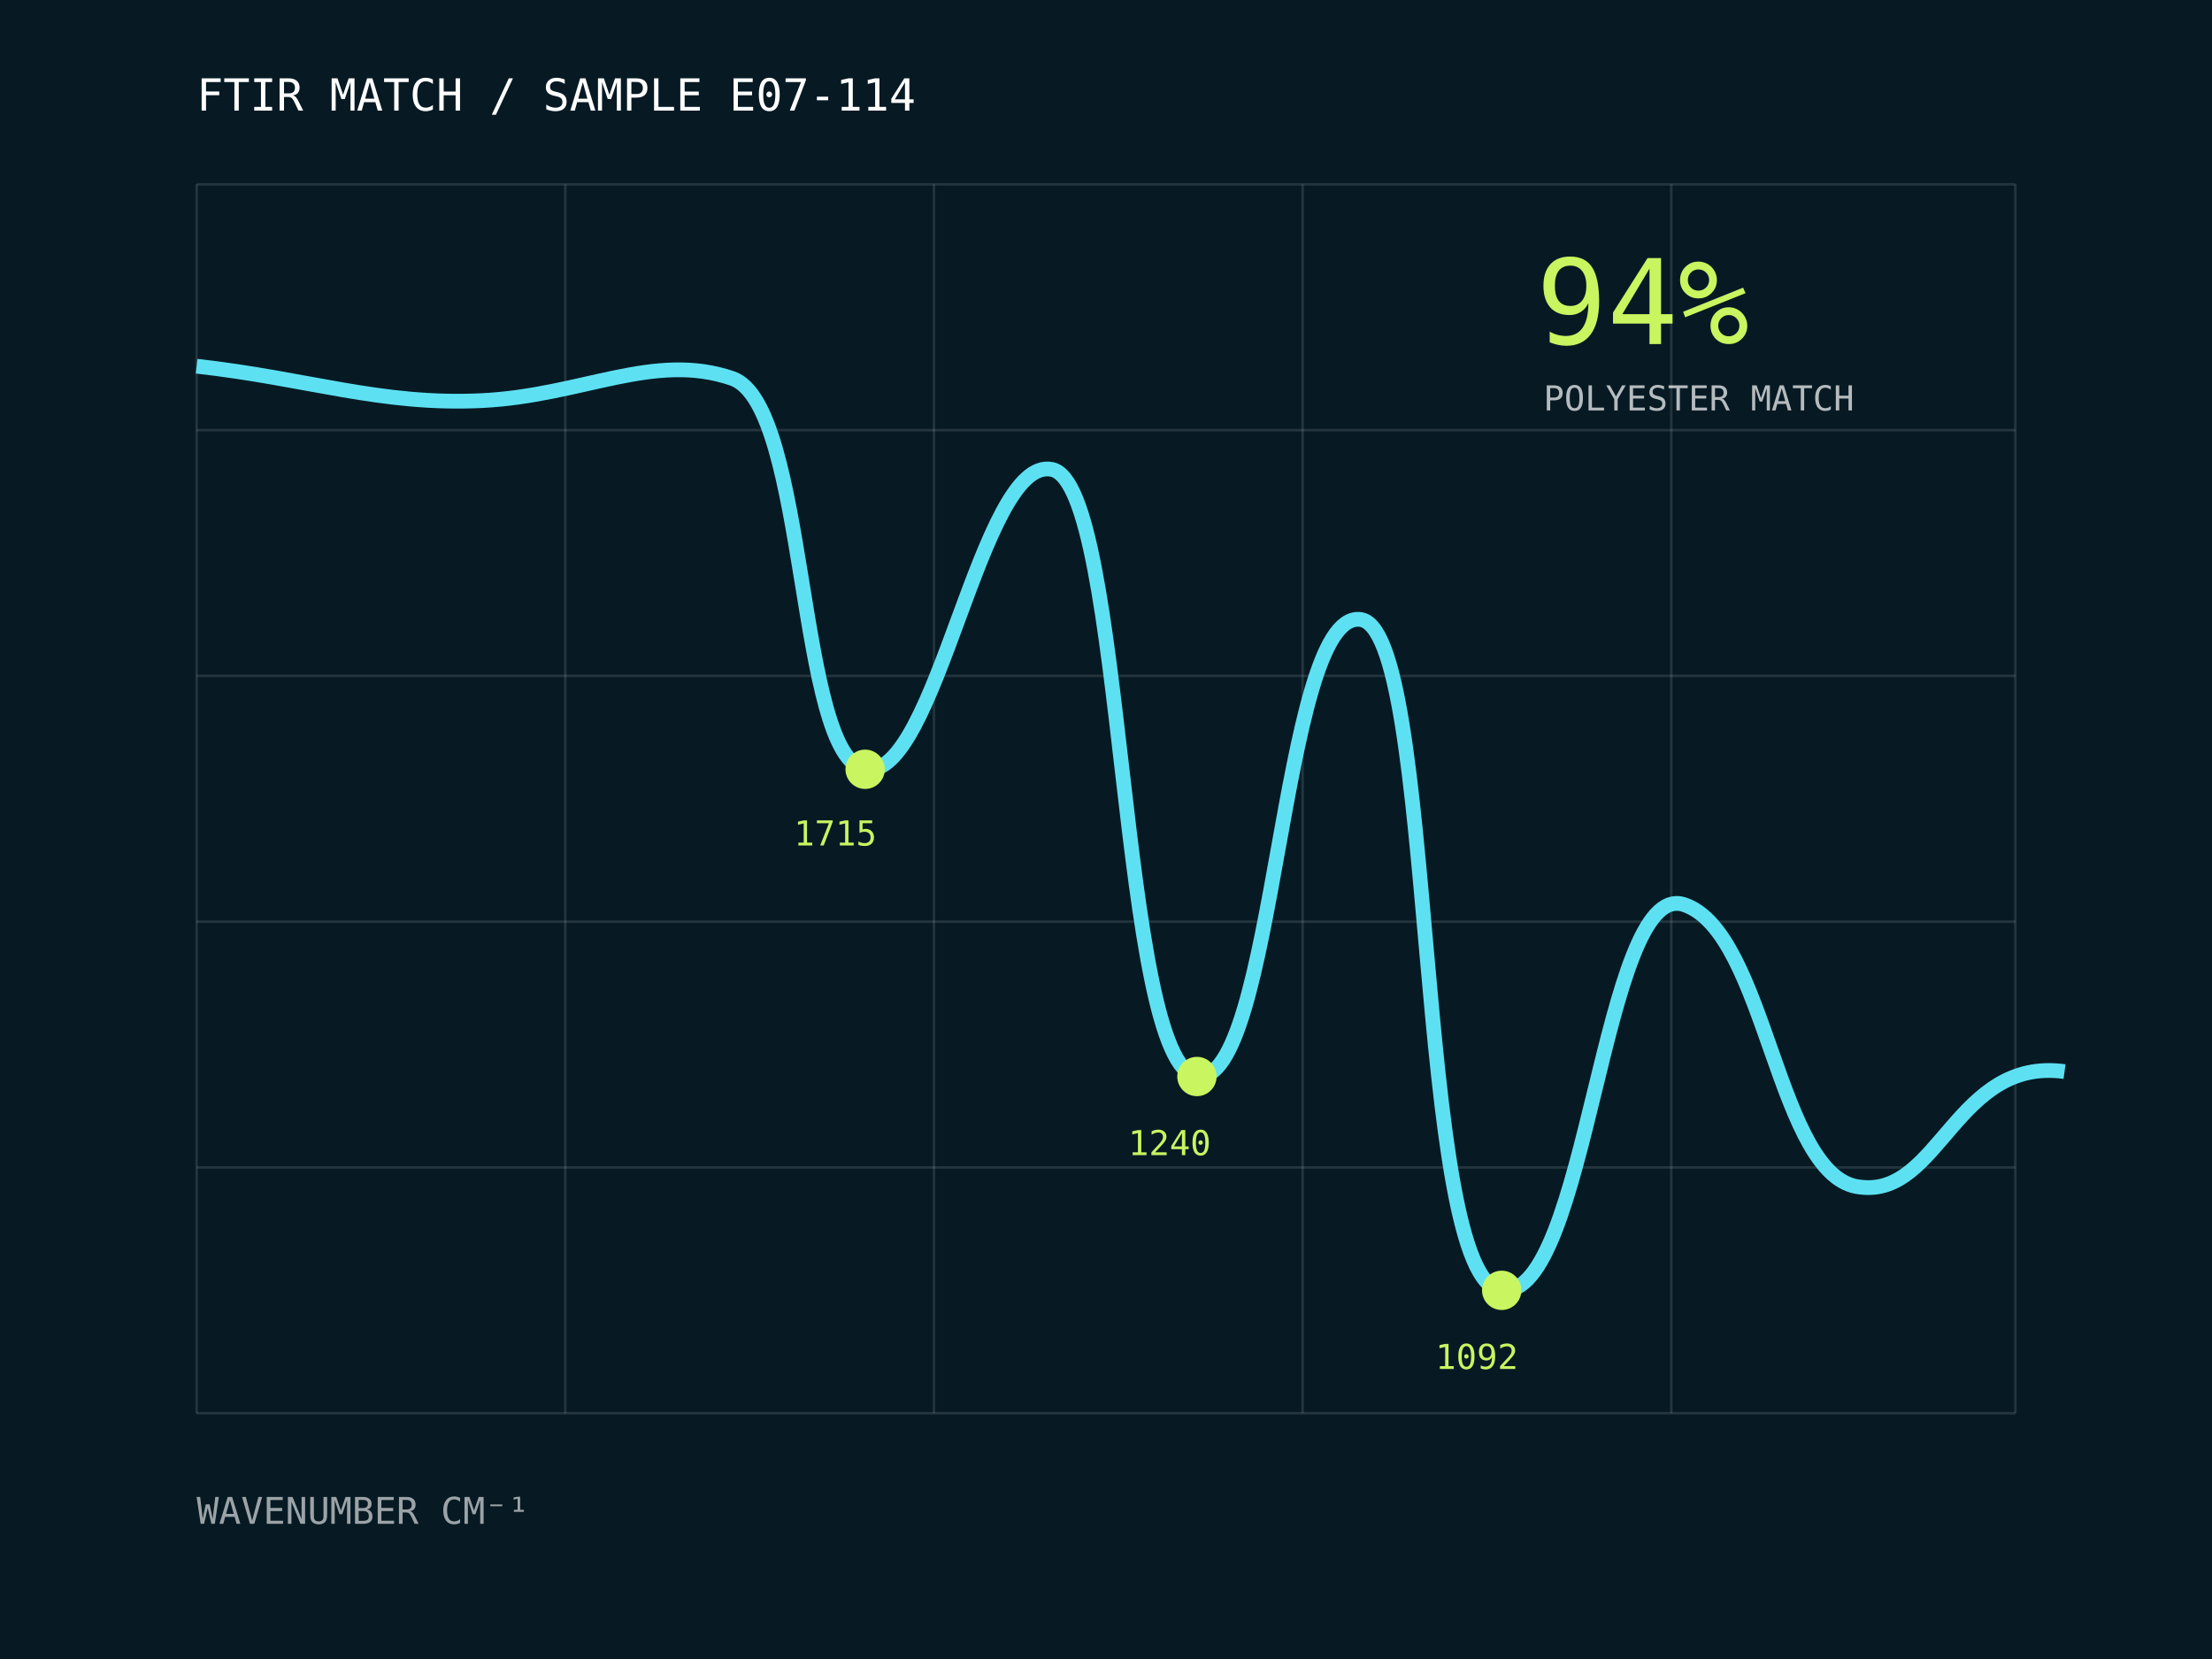
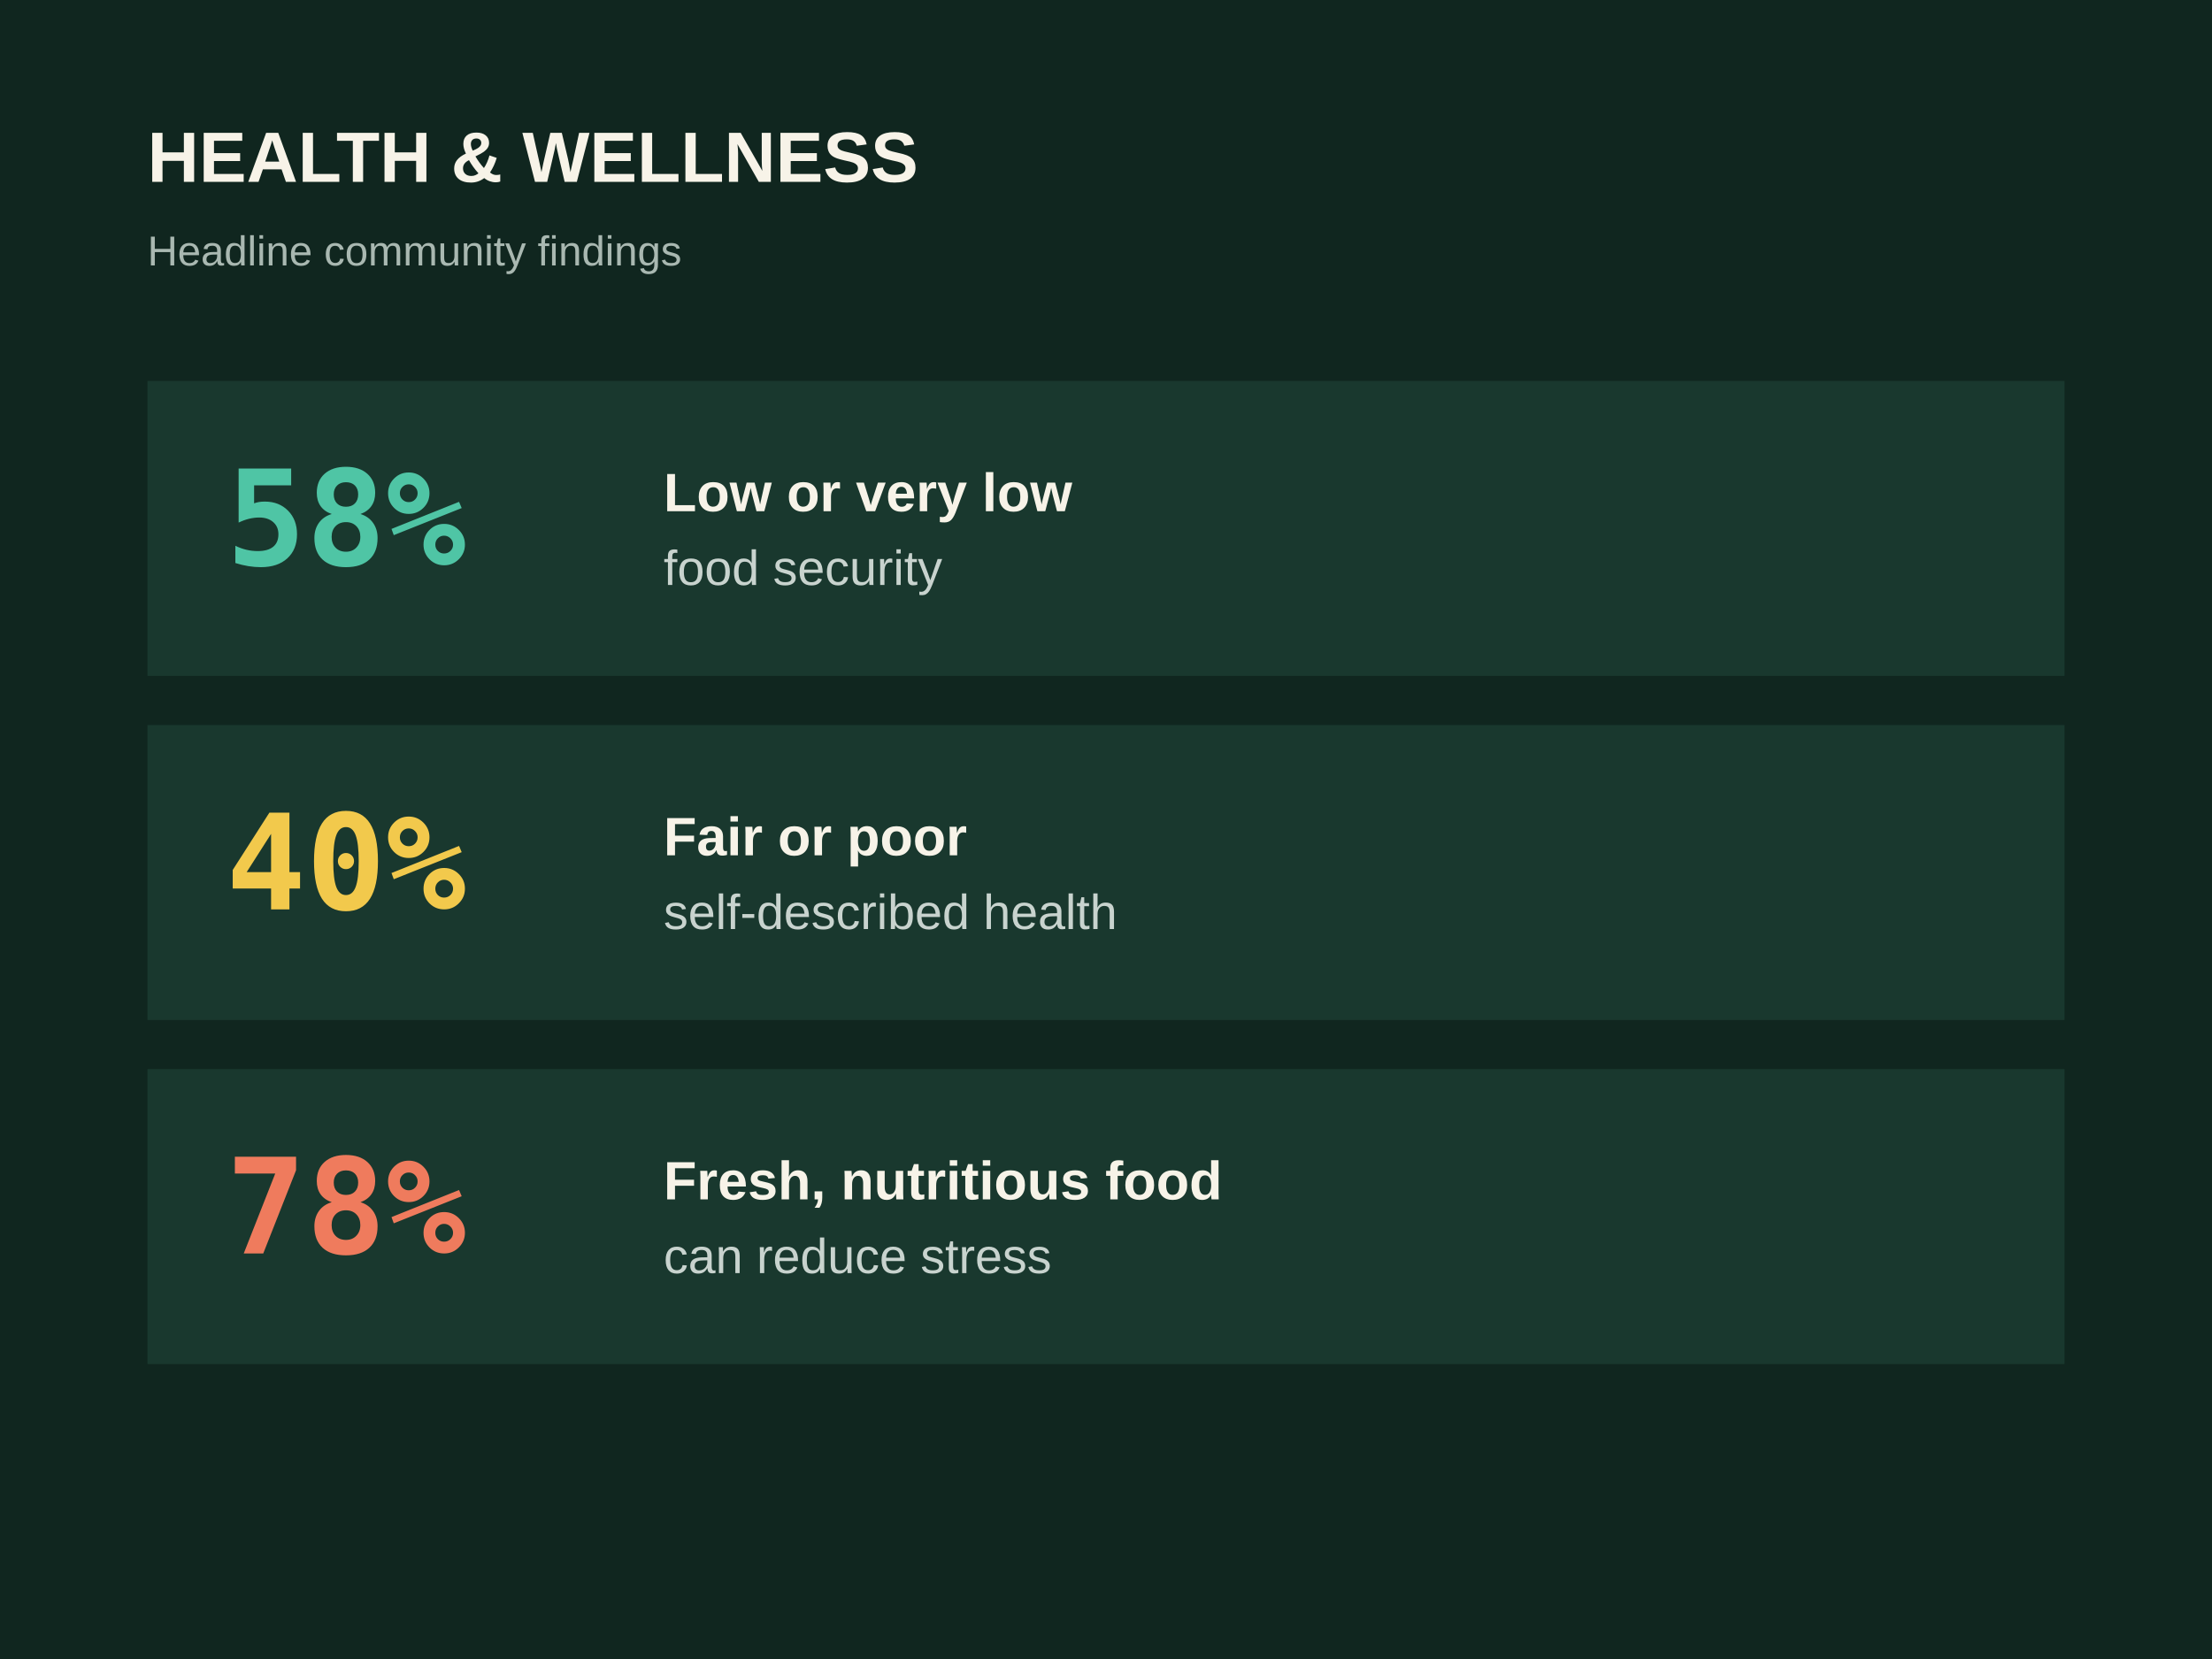
<svg xmlns="http://www.w3.org/2000/svg" viewBox="0 0 900 675" role="img" aria-labelledby="title desc">
-   <rect width="900" height="675" fill="#071a24" />
-   <g transform="translate(80 75)">
-     <g stroke="#fff" stroke-opacity=".12">
-       <path d="M0 0V500M150 0V500M300 0V500M450 0V500M600 0V500M740 0V500" />
-       <path d="M0 0H740M0 100H740M0 200H740M0 300H740M0 400H740M0 500H740" />
+   <rect width="900" height="675" fill="#10261f" />
+   <g font-family="Arial, sans-serif">
+     <text x="60" y="74" fill="#f7f3e8" font-size="29" font-weight="700">HEALTH &amp; WELLNESS</text>
+     <text x="60" y="108" fill="#a9b8b1" font-size="17">Headline community findings</text>
+     <g transform="translate(60 155)">
+       <rect width="780" height="120" fill="#19382e" />
+       <text x="32" y="75" fill="#4fc5a5" font-family="monospace" font-size="54" font-weight="700">58%</text>
+       <text x="210" y="53" fill="#f7f3e8" font-size="22" font-weight="700">Low or very low</text>
+       <text x="210" y="83" fill="#c8d3ce" font-size="20">food security</text>
    </g>
-     <path d="M0 74C45 79 75 90 116 88s70-20 102-9c31 11 26 154 54 159 29 5 47-128 76-122 30 6 27 242 59 247 32 4 34-188 66-186 32 1 22 270 58 273 35 4 41-167 74-157 34 11 38 112 72 115 32 4 39-53 83-47" fill="none" stroke="#5de1f2" stroke-width="6" stroke-linejoin="round" />
-     <g fill="#c8f560">
-       <circle cx="272" cy="238" r="8" />
-       <circle cx="407" cy="363" r="8" />
-       <circle cx="531" cy="450" r="8" />
+     <g transform="translate(60 295)">
+       <rect width="780" height="120" fill="#19382e" />
+       <text x="32" y="75" fill="#f2c94c" font-family="monospace" font-size="54" font-weight="700">40%</text>
+       <text x="210" y="53" fill="#f7f3e8" font-size="22" font-weight="700">Fair or poor</text>
+       <text x="210" y="83" fill="#c8d3ce" font-size="20">self-described health</text>
    </g>
-     <g fill="#c8f560" font-family="monospace" font-size="14">
-       <text x="243" y="269">1715</text>
-       <text x="379" y="395">1240</text>
-       <text x="504" y="482">1092</text>
-     </g>
-     <g fill="#fff" font-family="monospace">
-       <text x="0" y="-30" font-size="18">FTIR MATCH / SAMPLE E07-114</text>
-       <text x="0" y="545" font-size="15" opacity=".6">WAVENUMBER CM⁻¹</text>
-       <text x="545" y="65" font-size="48" fill="#c8f560">94%</text>
-       <text x="548" y="92" font-size="14" opacity=".7">POLYESTER MATCH</text>
+     <g transform="translate(60 435)">
+       <rect width="780" height="120" fill="#19382e" />
+       <text x="32" y="75" fill="#ef7b5d" font-family="monospace" font-size="54" font-weight="700">78%</text>
+       <text x="210" y="53" fill="#f7f3e8" font-size="22" font-weight="700">Fresh, nutritious food</text>
+       <text x="210" y="83" fill="#c8d3ce" font-size="20">can reduce stress</text>
    </g>
  </g>
</svg>
